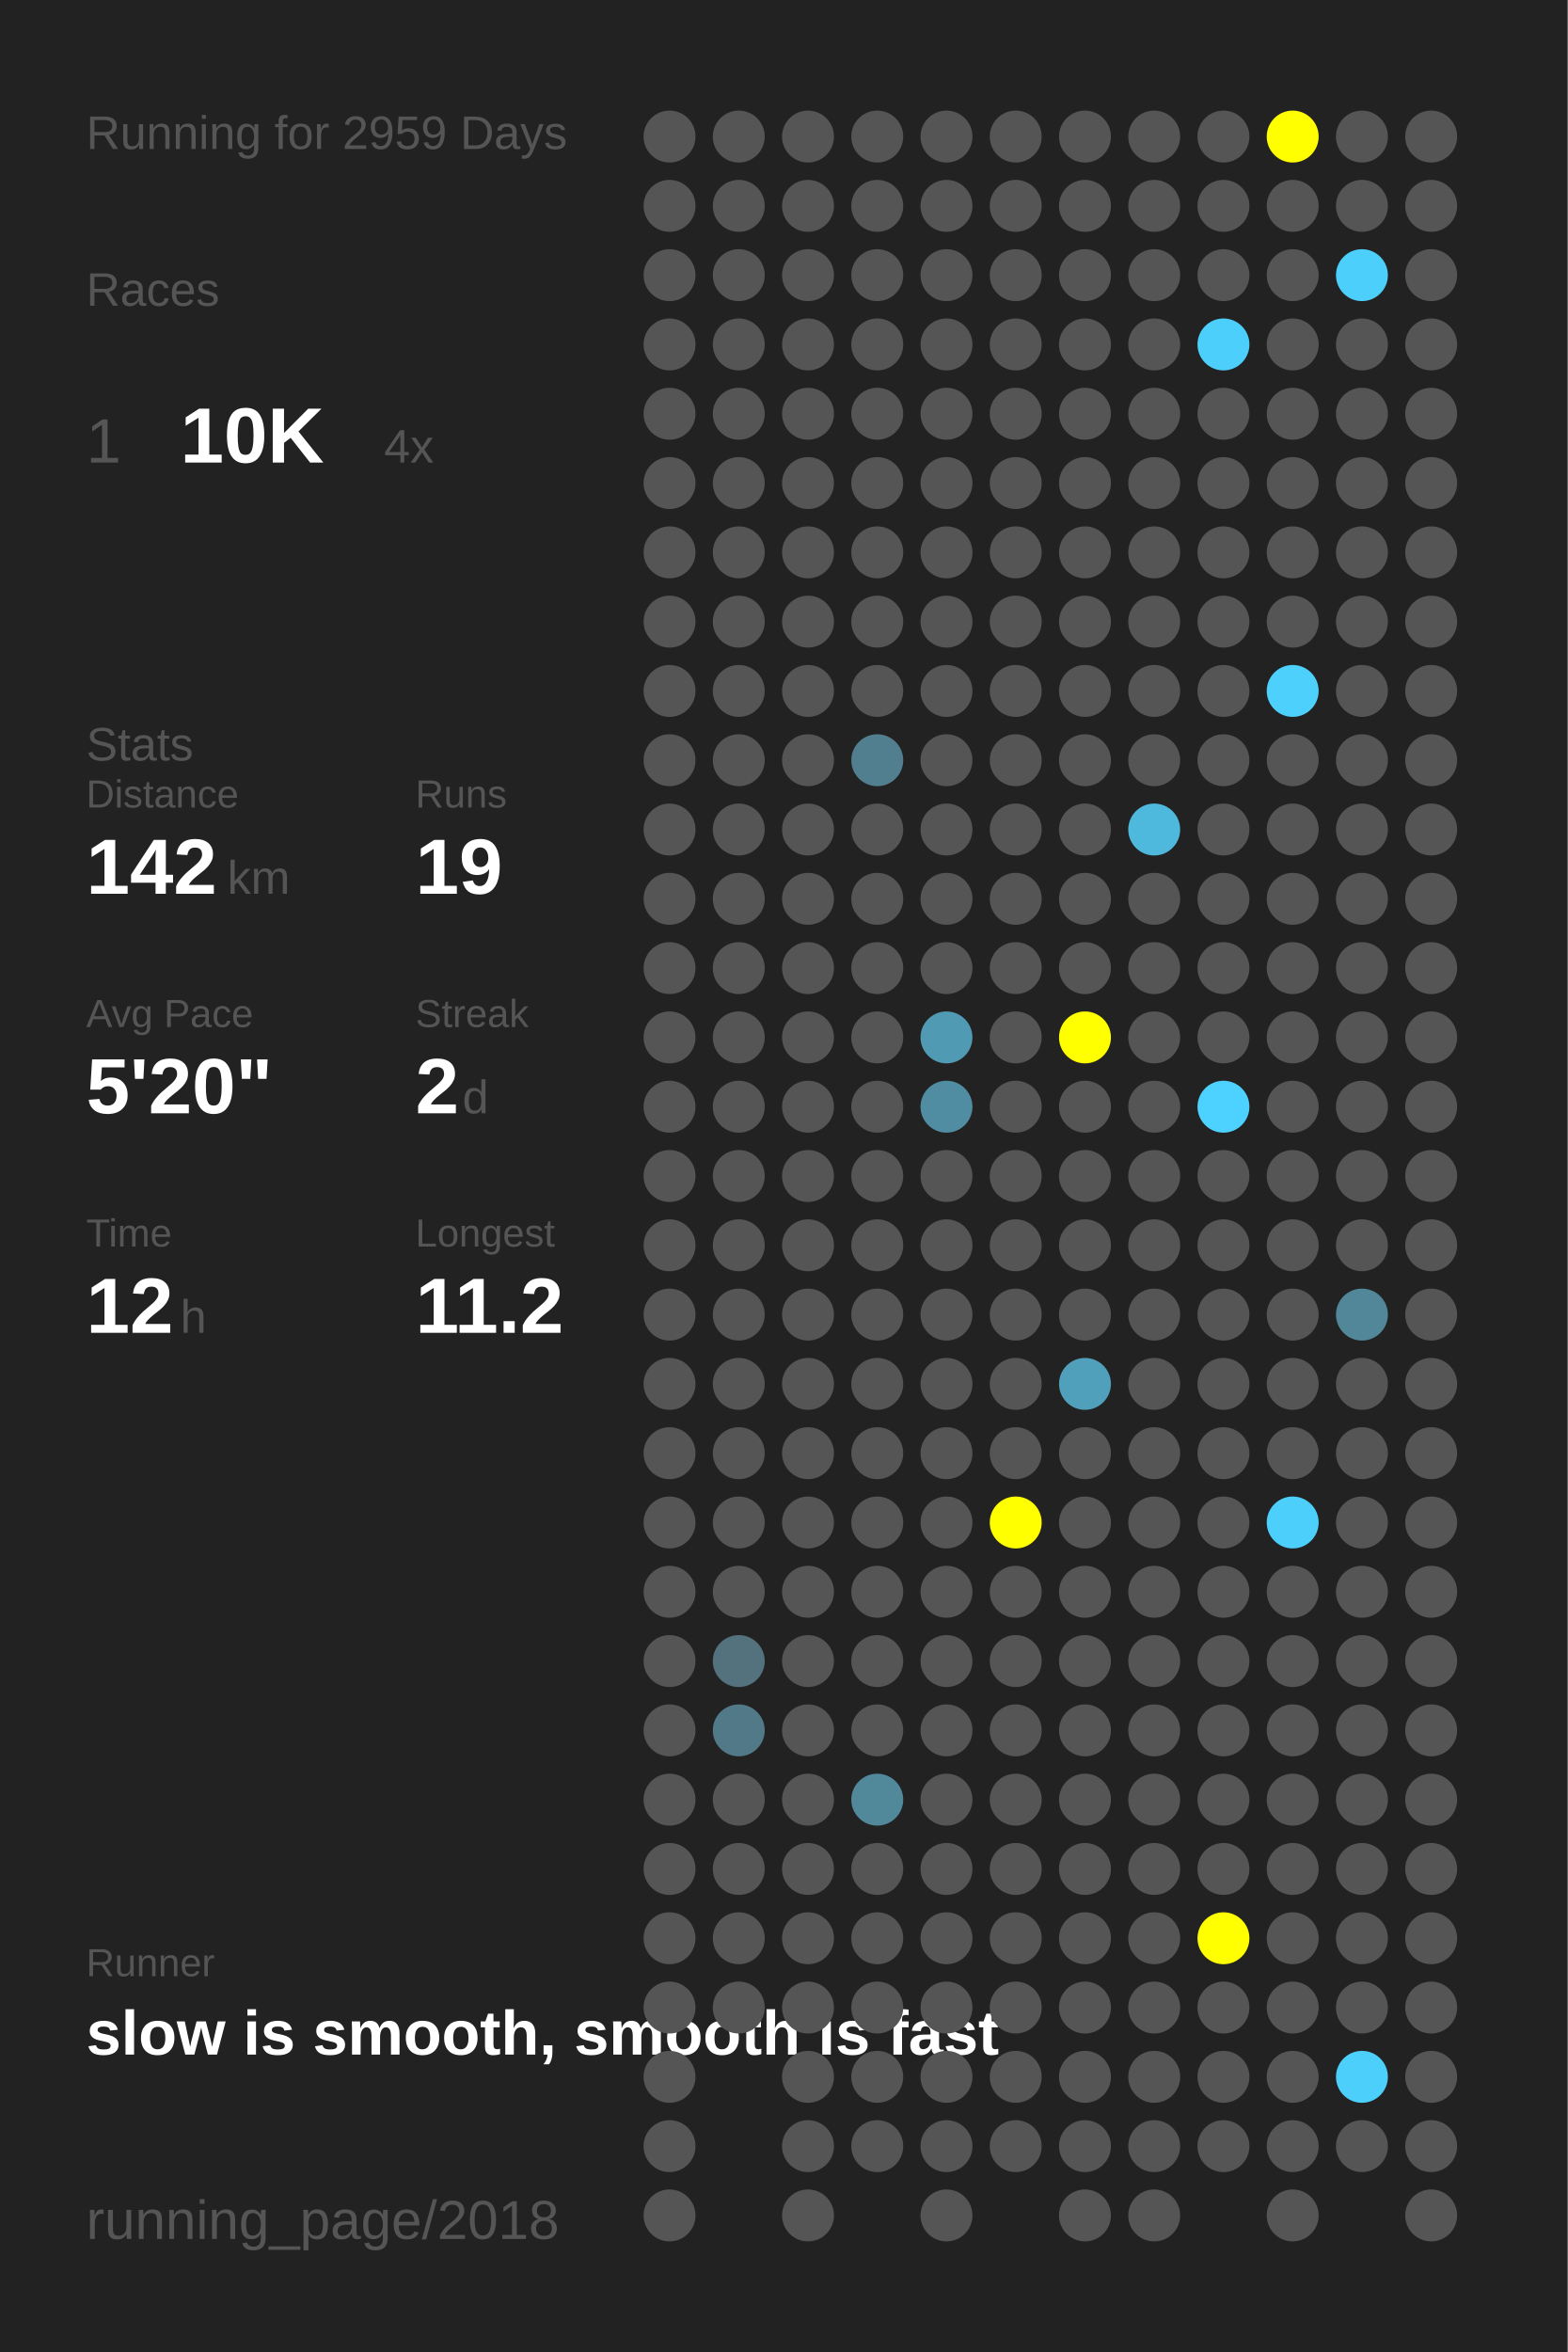
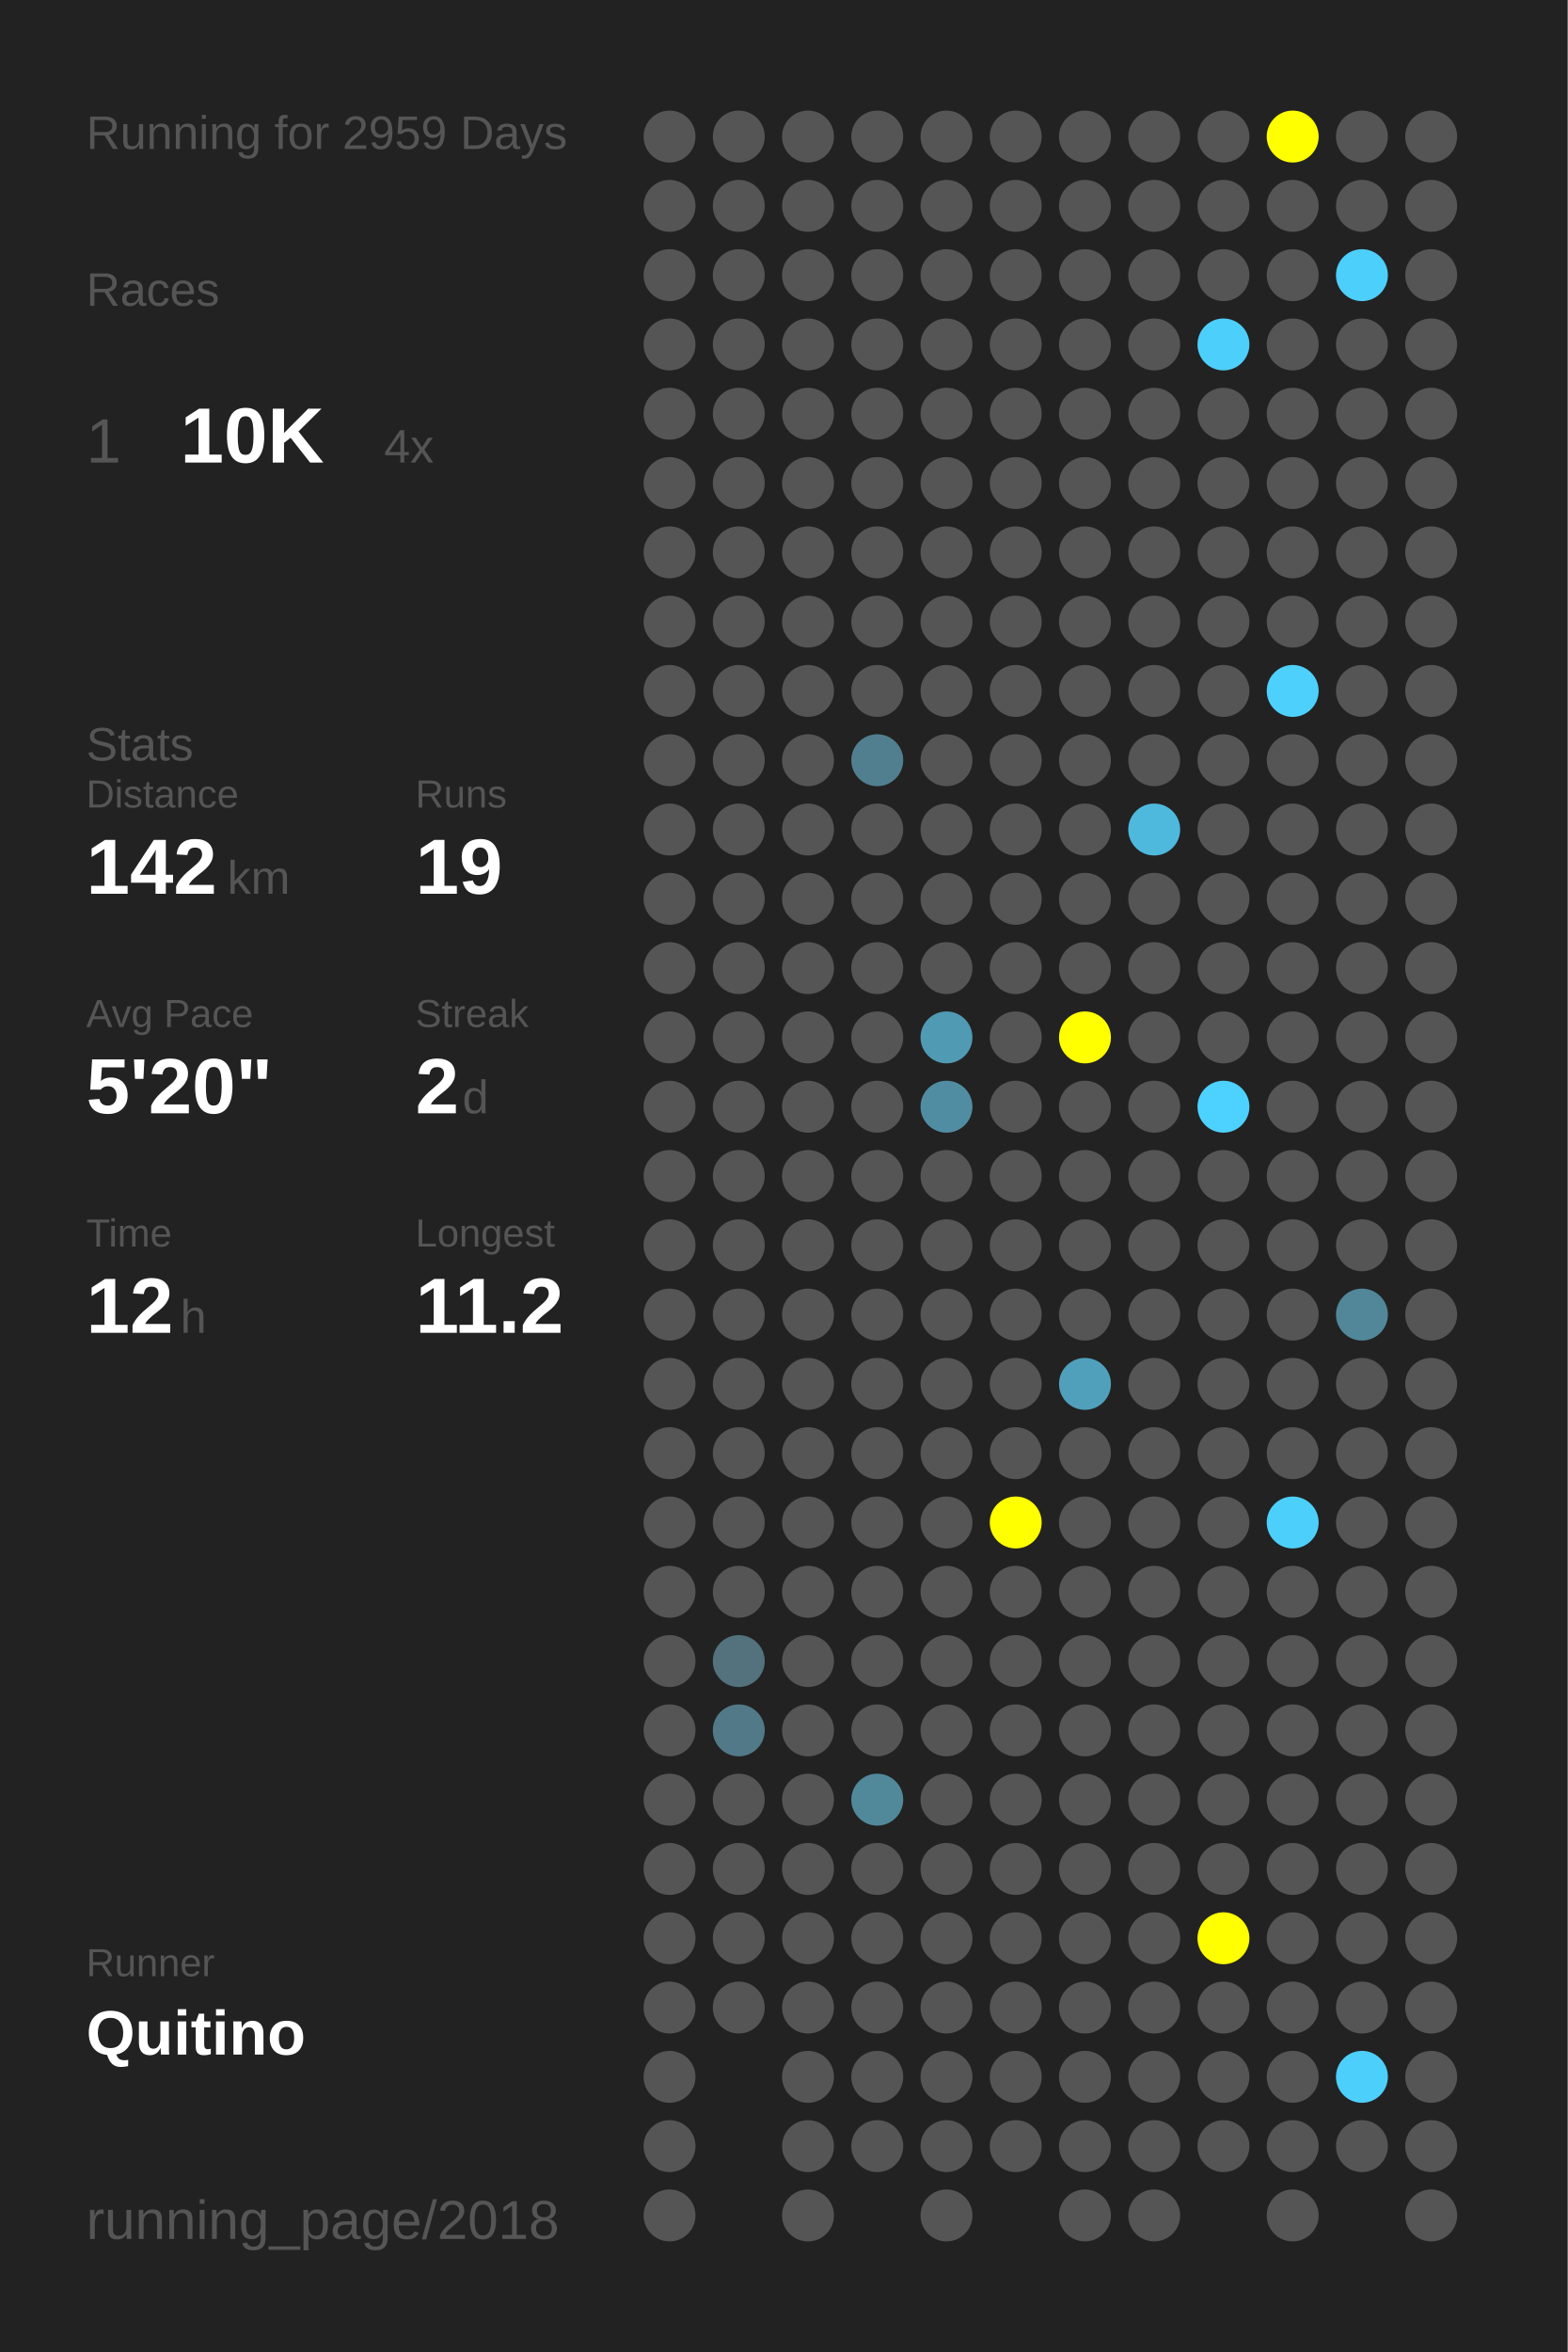
<svg xmlns="http://www.w3.org/2000/svg" baseProfile="full" height="300mm" version="1.1" viewBox="0,0,200,300" width="200mm">
  <defs />
  <rect fill="#222222" height="300" width="200" x="0" y="0" />
  <text fill="#555555" style="font-size:6px; font-family:Arial;" x="11" y="19">Running for 2959 Days</text>
  <text fill="#555555" style="font-size:6px; font-family:Arial;" x="11" y="39">Races</text>
  <text fill="#555555" style="font-size:8px; font-family:Arial;" x="11" y="59">1</text>
  <text fill="#FFFFFF" style="font-size:10px; font-family:Arial; font-weight:bold;" x="23" y="59">10K</text>
  <text fill="#555555" style="font-size:6px; font-family:Arial;" x="49" y="59">4x</text>
  <text fill="#555555" style="font-size:6px; font-family:Arial;" x="11" y="97">Stats</text>
  <text fill="#555555" style="font-size:5px; font-family:Arial;" x="11" y="103">Distance</text>
  <text fill="#FFFFFF" style="font-size:10px; font-family:Arial; font-weight:bold;" x="11" y="114">142</text>
  <text fill="#555555" style="font-size:6px; font-family:Arial;" x="29" y="114">km</text>
  <text fill="#555555" style="font-size:5px; font-family:Arial;" x="53" y="103">Runs</text>
  <text fill="#FFFFFF" style="font-size:10px; font-family:Arial; font-weight:bold;" x="53" y="114">19</text>
  <text fill="#555555" style="font-size:5px; font-family:Arial;" x="11" y="131">Avg Pace</text>
  <text fill="#FFFFFF" style="font-size:10px; font-family:Arial; font-weight:bold;" x="11" y="142">5'20"</text>
  <text fill="#555555" style="font-size:5px; font-family:Arial;" x="53" y="131">Streak</text>
  <text fill="#FFFFFF" style="font-size:10px; font-family:Arial; font-weight:bold;" x="53" y="142">2</text>
  <text fill="#555555" style="font-size:6px; font-family:Arial;" x="59" y="142">d</text>
  <text fill="#555555" style="font-size:5px; font-family:Arial;" x="11" y="159">Time</text>
  <text fill="#FFFFFF" style="font-size:10px; font-family:Arial; font-weight:bold;" x="11" y="170">12</text>
  <text fill="#555555" style="font-size:6px; font-family:Arial;" x="23" y="170">h</text>
  <text fill="#555555" style="font-size:5px; font-family:Arial;" x="53" y="159">Longest</text>
  <text fill="#FFFFFF" style="font-size:10px; font-family:Arial; font-weight:bold;" x="53" y="170">11.2</text>
  <text fill="#555555" style="font-size:5px; font-family:Arial;" x="11" y="252.065">Runner</text>
-   <text fill="#FFFFFF" style="font-size:8px; font-family:Arial; font-weight:bold;" x="11" y="262.065">slow is smooth, smooth is fast</text>
+   <text fill="#FFFFFF" style="font-size:8px; font-family:Arial; font-weight:bold;" x="11" y="262.065">Quitino</text>
  <text fill="#555555" style="font-size:7px; font-family:Arial;" x="11" y="285.581">running_page/2018</text>
  <circle cx="85.417" cy="17.419" fill="#555555" r="3.312" />
  <circle cx="85.417" cy="26.258" fill="#555555" r="3.312" />
  <circle cx="85.417" cy="35.097" fill="#555555" r="3.312" />
  <circle cx="85.417" cy="43.935" fill="#555555" r="3.312" />
  <circle cx="85.417" cy="52.774" fill="#555555" r="3.312" />
  <circle cx="85.417" cy="61.613" fill="#555555" r="3.312" />
  <circle cx="85.417" cy="70.452" fill="#555555" r="3.312" />
  <circle cx="85.417" cy="79.29" fill="#555555" r="3.312" />
  <circle cx="85.417" cy="88.129" fill="#555555" r="3.312" />
  <circle cx="85.417" cy="96.968" fill="#555555" r="3.312" />
  <circle cx="85.417" cy="105.806" fill="#555555" r="3.312" />
  <circle cx="85.417" cy="114.645" fill="#555555" r="3.312" />
  <circle cx="85.417" cy="123.484" fill="#555555" r="3.312" />
  <circle cx="85.417" cy="132.323" fill="#555555" r="3.312" />
  <circle cx="85.417" cy="141.161" fill="#555555" r="3.312" />
  <circle cx="85.417" cy="150" fill="#555555" r="3.312" />
  <circle cx="85.417" cy="158.839" fill="#555555" r="3.312" />
  <circle cx="85.417" cy="167.677" fill="#555555" r="3.312" />
  <circle cx="85.417" cy="176.516" fill="#555555" r="3.312" />
  <circle cx="85.417" cy="185.355" fill="#555555" r="3.312" />
  <circle cx="85.417" cy="194.194" fill="#555555" r="3.312" />
  <circle cx="85.417" cy="203.032" fill="#555555" r="3.312" />
  <circle cx="85.417" cy="211.871" fill="#555555" r="3.312" />
  <circle cx="85.417" cy="220.71" fill="#555555" r="3.312" />
  <circle cx="85.417" cy="229.548" fill="#555555" r="3.312" />
  <circle cx="85.417" cy="238.387" fill="#555555" r="3.312" />
  <circle cx="85.417" cy="247.226" fill="#555555" r="3.312" />
  <circle cx="85.417" cy="256.065" fill="#555555" r="3.312" />
  <circle cx="85.417" cy="264.903" fill="#555555" r="3.312" />
  <circle cx="85.417" cy="273.742" fill="#555555" r="3.312" />
  <circle cx="85.417" cy="282.581" fill="#555555" r="3.312" />
  <circle cx="94.25" cy="17.419" fill="#555555" r="3.312" />
  <circle cx="94.25" cy="26.258" fill="#555555" r="3.312" />
  <circle cx="94.25" cy="35.097" fill="#555555" r="3.312" />
  <circle cx="94.25" cy="43.935" fill="#555555" r="3.312" />
  <circle cx="94.25" cy="52.774" fill="#555555" r="3.312" />
  <circle cx="94.25" cy="61.613" fill="#555555" r="3.312" />
  <circle cx="94.25" cy="70.452" fill="#555555" r="3.312" />
  <circle cx="94.25" cy="79.29" fill="#555555" r="3.312" />
  <circle cx="94.25" cy="88.129" fill="#555555" r="3.312" />
  <circle cx="94.25" cy="96.968" fill="#555555" r="3.312" />
  <circle cx="94.25" cy="105.806" fill="#555555" r="3.312" />
  <circle cx="94.25" cy="114.645" fill="#555555" r="3.312" />
  <circle cx="94.25" cy="123.484" fill="#555555" r="3.312" />
  <circle cx="94.25" cy="132.323" fill="#555555" r="3.312" />
  <circle cx="94.25" cy="141.161" fill="#555555" r="3.312" />
  <circle cx="94.25" cy="150" fill="#555555" r="3.312" />
  <circle cx="94.25" cy="158.839" fill="#555555" r="3.312" />
  <circle cx="94.25" cy="167.677" fill="#555555" r="3.312" />
  <circle cx="94.25" cy="176.516" fill="#555555" r="3.312" />
  <circle cx="94.25" cy="185.355" fill="#555555" r="3.312" />
  <circle cx="94.25" cy="194.194" fill="#555555" r="3.312" />
  <circle cx="94.25" cy="203.032" fill="#555555" r="3.312" />
  <circle cx="94.25" cy="211.871" fill="#53727d" r="3.312" />
  <circle cx="94.25" cy="220.71" fill="#527987" r="3.312" />
  <circle cx="94.25" cy="229.548" fill="#555555" r="3.312" />
  <circle cx="94.25" cy="238.387" fill="#555555" r="3.312" />
  <circle cx="94.25" cy="247.226" fill="#555555" r="3.312" />
  <circle cx="94.25" cy="256.065" fill="#555555" r="3.312" />
  <circle cx="103.083" cy="17.419" fill="#555555" r="3.312" />
  <circle cx="103.083" cy="26.258" fill="#555555" r="3.312" />
  <circle cx="103.083" cy="35.097" fill="#555555" r="3.312" />
  <circle cx="103.083" cy="43.935" fill="#555555" r="3.312" />
  <circle cx="103.083" cy="52.774" fill="#555555" r="3.312" />
  <circle cx="103.083" cy="61.613" fill="#555555" r="3.312" />
  <circle cx="103.083" cy="70.452" fill="#555555" r="3.312" />
  <circle cx="103.083" cy="79.29" fill="#555555" r="3.312" />
  <circle cx="103.083" cy="88.129" fill="#555555" r="3.312" />
  <circle cx="103.083" cy="96.968" fill="#555555" r="3.312" />
  <circle cx="103.083" cy="105.806" fill="#555555" r="3.312" />
  <circle cx="103.083" cy="114.645" fill="#555555" r="3.312" />
  <circle cx="103.083" cy="123.484" fill="#555555" r="3.312" />
  <circle cx="103.083" cy="132.323" fill="#555555" r="3.312" />
  <circle cx="103.083" cy="141.161" fill="#555555" r="3.312" />
  <circle cx="103.083" cy="150" fill="#555555" r="3.312" />
  <circle cx="103.083" cy="158.839" fill="#555555" r="3.312" />
  <circle cx="103.083" cy="167.677" fill="#555555" r="3.312" />
  <circle cx="103.083" cy="176.516" fill="#555555" r="3.312" />
  <circle cx="103.083" cy="185.355" fill="#555555" r="3.312" />
  <circle cx="103.083" cy="194.194" fill="#555555" r="3.312" />
  <circle cx="103.083" cy="203.032" fill="#555555" r="3.312" />
  <circle cx="103.083" cy="211.871" fill="#555555" r="3.312" />
  <circle cx="103.083" cy="220.71" fill="#555555" r="3.312" />
  <circle cx="103.083" cy="229.548" fill="#555555" r="3.312" />
  <circle cx="103.083" cy="238.387" fill="#555555" r="3.312" />
  <circle cx="103.083" cy="247.226" fill="#555555" r="3.312" />
  <circle cx="103.083" cy="256.065" fill="#555555" r="3.312" />
  <circle cx="103.083" cy="264.903" fill="#555555" r="3.312" />
  <circle cx="103.083" cy="273.742" fill="#555555" r="3.312" />
  <circle cx="103.083" cy="282.581" fill="#555555" r="3.312" />
  <circle cx="111.917" cy="17.419" fill="#555555" r="3.312" />
  <circle cx="111.917" cy="26.258" fill="#555555" r="3.312" />
  <circle cx="111.917" cy="35.097" fill="#555555" r="3.312" />
  <circle cx="111.917" cy="43.935" fill="#555555" r="3.312" />
  <circle cx="111.917" cy="52.774" fill="#555555" r="3.312" />
  <circle cx="111.917" cy="61.613" fill="#555555" r="3.312" />
  <circle cx="111.917" cy="70.452" fill="#555555" r="3.312" />
  <circle cx="111.917" cy="79.29" fill="#555555" r="3.312" />
  <circle cx="111.917" cy="88.129" fill="#555555" r="3.312" />
  <circle cx="111.917" cy="96.968" fill="#527f8f" r="3.312" />
  <circle cx="111.917" cy="105.806" fill="#555555" r="3.312" />
  <circle cx="111.917" cy="114.645" fill="#555555" r="3.312" />
  <circle cx="111.917" cy="123.484" fill="#555555" r="3.312" />
  <circle cx="111.917" cy="132.323" fill="#555555" r="3.312" />
  <circle cx="111.917" cy="141.161" fill="#555555" r="3.312" />
  <circle cx="111.917" cy="150" fill="#555555" r="3.312" />
  <circle cx="111.917" cy="158.839" fill="#555555" r="3.312" />
  <circle cx="111.917" cy="167.677" fill="#555555" r="3.312" />
  <circle cx="111.917" cy="176.516" fill="#555555" r="3.312" />
  <circle cx="111.917" cy="185.355" fill="#555555" r="3.312" />
  <circle cx="111.917" cy="194.194" fill="#555555" r="3.312" />
  <circle cx="111.917" cy="203.032" fill="#555555" r="3.312" />
  <circle cx="111.917" cy="211.871" fill="#555555" r="3.312" />
  <circle cx="111.917" cy="220.71" fill="#555555" r="3.312" />
  <circle cx="111.917" cy="229.548" fill="#51899b" r="3.312" />
  <circle cx="111.917" cy="238.387" fill="#555555" r="3.312" />
  <circle cx="111.917" cy="247.226" fill="#555555" r="3.312" />
  <circle cx="111.917" cy="256.065" fill="#555555" r="3.312" />
  <circle cx="111.917" cy="264.903" fill="#555555" r="3.312" />
  <circle cx="111.917" cy="273.742" fill="#555555" r="3.312" />
  <circle cx="120.75" cy="17.419" fill="#555555" r="3.312" />
  <circle cx="120.75" cy="26.258" fill="#555555" r="3.312" />
  <circle cx="120.75" cy="35.097" fill="#555555" r="3.312" />
  <circle cx="120.75" cy="43.935" fill="#555555" r="3.312" />
  <circle cx="120.75" cy="52.774" fill="#555555" r="3.312" />
  <circle cx="120.75" cy="61.613" fill="#555555" r="3.312" />
  <circle cx="120.75" cy="70.452" fill="#555555" r="3.312" />
  <circle cx="120.75" cy="79.29" fill="#555555" r="3.312" />
  <circle cx="120.75" cy="88.129" fill="#555555" r="3.312" />
  <circle cx="120.75" cy="96.968" fill="#555555" r="3.312" />
  <circle cx="120.75" cy="105.806" fill="#555555" r="3.312" />
  <circle cx="120.75" cy="114.645" fill="#555555" r="3.312" />
  <circle cx="120.75" cy="123.484" fill="#555555" r="3.312" />
  <circle cx="120.75" cy="132.323" fill="#509ab3" r="3.312" />
  <circle cx="120.75" cy="141.161" fill="#518da2" r="3.312" />
  <circle cx="120.75" cy="150" fill="#555555" r="3.312" />
  <circle cx="120.75" cy="158.839" fill="#555555" r="3.312" />
  <circle cx="120.75" cy="167.677" fill="#555555" r="3.312" />
  <circle cx="120.75" cy="176.516" fill="#555555" r="3.312" />
  <circle cx="120.75" cy="185.355" fill="#555555" r="3.312" />
  <circle cx="120.75" cy="194.194" fill="#555555" r="3.312" />
  <circle cx="120.75" cy="203.032" fill="#555555" r="3.312" />
  <circle cx="120.75" cy="211.871" fill="#555555" r="3.312" />
  <circle cx="120.75" cy="220.71" fill="#555555" r="3.312" />
  <circle cx="120.75" cy="229.548" fill="#555555" r="3.312" />
  <circle cx="120.75" cy="238.387" fill="#555555" r="3.312" />
  <circle cx="120.75" cy="247.226" fill="#555555" r="3.312" />
  <circle cx="120.75" cy="256.065" fill="#555555" r="3.312" />
  <circle cx="120.75" cy="264.903" fill="#555555" r="3.312" />
  <circle cx="120.75" cy="273.742" fill="#555555" r="3.312" />
  <circle cx="120.75" cy="282.581" fill="#555555" r="3.312" />
  <circle cx="129.583" cy="17.419" fill="#555555" r="3.312" />
  <circle cx="129.583" cy="26.258" fill="#555555" r="3.312" />
  <circle cx="129.583" cy="35.097" fill="#555555" r="3.312" />
  <circle cx="129.583" cy="43.935" fill="#555555" r="3.312" />
  <circle cx="129.583" cy="52.774" fill="#555555" r="3.312" />
  <circle cx="129.583" cy="61.613" fill="#555555" r="3.312" />
  <circle cx="129.583" cy="70.452" fill="#555555" r="3.312" />
  <circle cx="129.583" cy="79.29" fill="#555555" r="3.312" />
  <circle cx="129.583" cy="88.129" fill="#555555" r="3.312" />
  <circle cx="129.583" cy="96.968" fill="#555555" r="3.312" />
  <circle cx="129.583" cy="105.806" fill="#555555" r="3.312" />
  <circle cx="129.583" cy="114.645" fill="#555555" r="3.312" />
  <circle cx="129.583" cy="123.484" fill="#555555" r="3.312" />
  <circle cx="129.583" cy="132.323" fill="#555555" r="3.312" />
  <circle cx="129.583" cy="141.161" fill="#555555" r="3.312" />
  <circle cx="129.583" cy="150" fill="#555555" r="3.312" />
  <circle cx="129.583" cy="158.839" fill="#555555" r="3.312" />
  <circle cx="129.583" cy="167.677" fill="#555555" r="3.312" />
  <circle cx="129.583" cy="176.516" fill="#555555" r="3.312" />
  <circle cx="129.583" cy="185.355" fill="#555555" r="3.312" />
  <circle cx="129.583" cy="194.194" fill="#FFFF00" r="3.312" />
  <circle cx="129.583" cy="203.032" fill="#555555" r="3.312" />
  <circle cx="129.583" cy="211.871" fill="#555555" r="3.312" />
  <circle cx="129.583" cy="220.71" fill="#555555" r="3.312" />
  <circle cx="129.583" cy="229.548" fill="#555555" r="3.312" />
  <circle cx="129.583" cy="238.387" fill="#555555" r="3.312" />
  <circle cx="129.583" cy="247.226" fill="#555555" r="3.312" />
  <circle cx="129.583" cy="256.065" fill="#555555" r="3.312" />
  <circle cx="129.583" cy="264.903" fill="#555555" r="3.312" />
  <circle cx="129.583" cy="273.742" fill="#555555" r="3.312" />
  <circle cx="138.417" cy="17.419" fill="#555555" r="3.312" />
  <circle cx="138.417" cy="26.258" fill="#555555" r="3.312" />
  <circle cx="138.417" cy="35.097" fill="#555555" r="3.312" />
  <circle cx="138.417" cy="43.935" fill="#555555" r="3.312" />
  <circle cx="138.417" cy="52.774" fill="#555555" r="3.312" />
  <circle cx="138.417" cy="61.613" fill="#555555" r="3.312" />
  <circle cx="138.417" cy="70.452" fill="#555555" r="3.312" />
  <circle cx="138.417" cy="79.29" fill="#555555" r="3.312" />
  <circle cx="138.417" cy="88.129" fill="#555555" r="3.312" />
  <circle cx="138.417" cy="96.968" fill="#555555" r="3.312" />
  <circle cx="138.417" cy="105.806" fill="#555555" r="3.312" />
  <circle cx="138.417" cy="114.645" fill="#555555" r="3.312" />
  <circle cx="138.417" cy="123.484" fill="#555555" r="3.312" />
  <circle cx="138.417" cy="132.323" fill="#FFFF00" r="3.312" />
  <circle cx="138.417" cy="141.161" fill="#555555" r="3.312" />
  <circle cx="138.417" cy="150" fill="#555555" r="3.312" />
  <circle cx="138.417" cy="158.839" fill="#555555" r="3.312" />
  <circle cx="138.417" cy="167.677" fill="#555555" r="3.312" />
  <circle cx="138.417" cy="176.516" fill="#50a0bc" r="3.312" />
  <circle cx="138.417" cy="185.355" fill="#555555" r="3.312" />
  <circle cx="138.417" cy="194.194" fill="#555555" r="3.312" />
  <circle cx="138.417" cy="203.032" fill="#555555" r="3.312" />
  <circle cx="138.417" cy="211.871" fill="#555555" r="3.312" />
  <circle cx="138.417" cy="220.71" fill="#555555" r="3.312" />
  <circle cx="138.417" cy="229.548" fill="#555555" r="3.312" />
  <circle cx="138.417" cy="238.387" fill="#555555" r="3.312" />
  <circle cx="138.417" cy="247.226" fill="#555555" r="3.312" />
  <circle cx="138.417" cy="256.065" fill="#555555" r="3.312" />
  <circle cx="138.417" cy="264.903" fill="#555555" r="3.312" />
  <circle cx="138.417" cy="273.742" fill="#555555" r="3.312" />
  <circle cx="138.417" cy="282.581" fill="#555555" r="3.312" />
  <circle cx="147.25" cy="17.419" fill="#555555" r="3.312" />
  <circle cx="147.25" cy="26.258" fill="#555555" r="3.312" />
  <circle cx="147.25" cy="35.097" fill="#555555" r="3.312" />
  <circle cx="147.25" cy="43.935" fill="#555555" r="3.312" />
  <circle cx="147.25" cy="52.774" fill="#555555" r="3.312" />
  <circle cx="147.25" cy="61.613" fill="#555555" r="3.312" />
  <circle cx="147.25" cy="70.452" fill="#555555" r="3.312" />
  <circle cx="147.25" cy="79.29" fill="#555555" r="3.312" />
  <circle cx="147.25" cy="88.129" fill="#555555" r="3.312" />
  <circle cx="147.25" cy="96.968" fill="#555555" r="3.312" />
  <circle cx="147.25" cy="105.806" fill="#4eb9dd" r="3.312" />
  <circle cx="147.25" cy="114.645" fill="#555555" r="3.312" />
  <circle cx="147.25" cy="123.484" fill="#555555" r="3.312" />
  <circle cx="147.25" cy="132.323" fill="#555555" r="3.312" />
  <circle cx="147.25" cy="141.161" fill="#555555" r="3.312" />
  <circle cx="147.25" cy="150" fill="#555555" r="3.312" />
  <circle cx="147.25" cy="158.839" fill="#555555" r="3.312" />
  <circle cx="147.25" cy="167.677" fill="#555555" r="3.312" />
  <circle cx="147.25" cy="176.516" fill="#555555" r="3.312" />
  <circle cx="147.25" cy="185.355" fill="#555555" r="3.312" />
  <circle cx="147.25" cy="194.194" fill="#555555" r="3.312" />
  <circle cx="147.25" cy="203.032" fill="#555555" r="3.312" />
  <circle cx="147.25" cy="211.871" fill="#555555" r="3.312" />
  <circle cx="147.25" cy="220.71" fill="#555555" r="3.312" />
  <circle cx="147.25" cy="229.548" fill="#555555" r="3.312" />
  <circle cx="147.25" cy="238.387" fill="#555555" r="3.312" />
  <circle cx="147.25" cy="247.226" fill="#555555" r="3.312" />
  <circle cx="147.25" cy="256.065" fill="#555555" r="3.312" />
  <circle cx="147.25" cy="264.903" fill="#555555" r="3.312" />
  <circle cx="147.25" cy="273.742" fill="#555555" r="3.312" />
  <circle cx="147.25" cy="282.581" fill="#555555" r="3.312" />
  <circle cx="156.083" cy="17.419" fill="#555555" r="3.312" />
  <circle cx="156.083" cy="26.258" fill="#555555" r="3.312" />
  <circle cx="156.083" cy="35.097" fill="#555555" r="3.312" />
  <circle cx="156.083" cy="43.935" fill="#4dcffb" r="3.312" />
  <circle cx="156.083" cy="52.774" fill="#555555" r="3.312" />
  <circle cx="156.083" cy="61.613" fill="#555555" r="3.312" />
  <circle cx="156.083" cy="70.452" fill="#555555" r="3.312" />
  <circle cx="156.083" cy="79.29" fill="#555555" r="3.312" />
  <circle cx="156.083" cy="88.129" fill="#555555" r="3.312" />
  <circle cx="156.083" cy="96.968" fill="#555555" r="3.312" />
  <circle cx="156.083" cy="105.806" fill="#555555" r="3.312" />
  <circle cx="156.083" cy="114.645" fill="#555555" r="3.312" />
  <circle cx="156.083" cy="123.484" fill="#555555" r="3.312" />
  <circle cx="156.083" cy="132.323" fill="#555555" r="3.312" />
  <circle cx="156.083" cy="141.161" fill="#4dd1fe" r="3.312" />
  <circle cx="156.083" cy="150" fill="#555555" r="3.312" />
  <circle cx="156.083" cy="158.839" fill="#555555" r="3.312" />
  <circle cx="156.083" cy="167.677" fill="#555555" r="3.312" />
  <circle cx="156.083" cy="176.516" fill="#555555" r="3.312" />
  <circle cx="156.083" cy="185.355" fill="#555555" r="3.312" />
  <circle cx="156.083" cy="194.194" fill="#555555" r="3.312" />
  <circle cx="156.083" cy="203.032" fill="#555555" r="3.312" />
  <circle cx="156.083" cy="211.871" fill="#555555" r="3.312" />
  <circle cx="156.083" cy="220.71" fill="#555555" r="3.312" />
  <circle cx="156.083" cy="229.548" fill="#555555" r="3.312" />
  <circle cx="156.083" cy="238.387" fill="#555555" r="3.312" />
  <circle cx="156.083" cy="247.226" fill="#FFFF00" r="3.312" />
  <circle cx="156.083" cy="256.065" fill="#555555" r="3.312" />
  <circle cx="156.083" cy="264.903" fill="#555555" r="3.312" />
  <circle cx="156.083" cy="273.742" fill="#555555" r="3.312" />
  <circle cx="164.917" cy="17.419" fill="#FFFF00" r="3.312" />
  <circle cx="164.917" cy="26.258" fill="#555555" r="3.312" />
  <circle cx="164.917" cy="35.097" fill="#555555" r="3.312" />
  <circle cx="164.917" cy="43.935" fill="#555555" r="3.312" />
  <circle cx="164.917" cy="52.774" fill="#555555" r="3.312" />
  <circle cx="164.917" cy="61.613" fill="#555555" r="3.312" />
  <circle cx="164.917" cy="70.452" fill="#555555" r="3.312" />
  <circle cx="164.917" cy="79.29" fill="#555555" r="3.312" />
  <circle cx="164.917" cy="88.129" fill="#4dd0fc" r="3.312" />
  <circle cx="164.917" cy="96.968" fill="#555555" r="3.312" />
  <circle cx="164.917" cy="105.806" fill="#555555" r="3.312" />
  <circle cx="164.917" cy="114.645" fill="#555555" r="3.312" />
  <circle cx="164.917" cy="123.484" fill="#555555" r="3.312" />
  <circle cx="164.917" cy="132.323" fill="#555555" r="3.312" />
  <circle cx="164.917" cy="141.161" fill="#555555" r="3.312" />
  <circle cx="164.917" cy="150" fill="#555555" r="3.312" />
  <circle cx="164.917" cy="158.839" fill="#555555" r="3.312" />
  <circle cx="164.917" cy="167.677" fill="#555555" r="3.312" />
  <circle cx="164.917" cy="176.516" fill="#555555" r="3.312" />
  <circle cx="164.917" cy="185.355" fill="#555555" r="3.312" />
  <circle cx="164.917" cy="194.194" fill="#4dcffb" r="3.312" />
  <circle cx="164.917" cy="203.032" fill="#555555" r="3.312" />
  <circle cx="164.917" cy="211.871" fill="#555555" r="3.312" />
  <circle cx="164.917" cy="220.71" fill="#555555" r="3.312" />
  <circle cx="164.917" cy="229.548" fill="#555555" r="3.312" />
  <circle cx="164.917" cy="238.387" fill="#555555" r="3.312" />
  <circle cx="164.917" cy="247.226" fill="#555555" r="3.312" />
  <circle cx="164.917" cy="256.065" fill="#555555" r="3.312" />
  <circle cx="164.917" cy="264.903" fill="#555555" r="3.312" />
  <circle cx="164.917" cy="273.742" fill="#555555" r="3.312" />
  <circle cx="164.917" cy="282.581" fill="#555555" r="3.312" />
  <circle cx="173.75" cy="17.419" fill="#555555" r="3.312" />
  <circle cx="173.75" cy="26.258" fill="#555555" r="3.312" />
  <circle cx="173.75" cy="35.097" fill="#4dcffb" r="3.312" />
  <circle cx="173.75" cy="43.935" fill="#555555" r="3.312" />
  <circle cx="173.75" cy="52.774" fill="#555555" r="3.312" />
  <circle cx="173.75" cy="61.613" fill="#555555" r="3.312" />
  <circle cx="173.75" cy="70.452" fill="#555555" r="3.312" />
  <circle cx="173.75" cy="79.29" fill="#555555" r="3.312" />
  <circle cx="173.75" cy="88.129" fill="#555555" r="3.312" />
  <circle cx="173.75" cy="96.968" fill="#555555" r="3.312" />
  <circle cx="173.75" cy="105.806" fill="#555555" r="3.312" />
  <circle cx="173.75" cy="114.645" fill="#555555" r="3.312" />
  <circle cx="173.75" cy="123.484" fill="#555555" r="3.312" />
  <circle cx="173.75" cy="132.323" fill="#555555" r="3.312" />
  <circle cx="173.75" cy="141.161" fill="#555555" r="3.312" />
  <circle cx="173.75" cy="150" fill="#555555" r="3.312" />
  <circle cx="173.75" cy="158.839" fill="#555555" r="3.312" />
  <circle cx="173.75" cy="167.677" fill="#518799" r="3.312" />
  <circle cx="173.75" cy="176.516" fill="#555555" r="3.312" />
  <circle cx="173.75" cy="185.355" fill="#555555" r="3.312" />
  <circle cx="173.75" cy="194.194" fill="#555555" r="3.312" />
  <circle cx="173.75" cy="203.032" fill="#555555" r="3.312" />
  <circle cx="173.75" cy="211.871" fill="#555555" r="3.312" />
  <circle cx="173.75" cy="220.71" fill="#555555" r="3.312" />
  <circle cx="173.75" cy="229.548" fill="#555555" r="3.312" />
  <circle cx="173.75" cy="238.387" fill="#555555" r="3.312" />
  <circle cx="173.75" cy="247.226" fill="#555555" r="3.312" />
  <circle cx="173.75" cy="256.065" fill="#555555" r="3.312" />
  <circle cx="173.75" cy="264.903" fill="#4dcffc" r="3.312" />
  <circle cx="173.75" cy="273.742" fill="#555555" r="3.312" />
  <circle cx="182.583" cy="17.419" fill="#555555" r="3.312" />
  <circle cx="182.583" cy="26.258" fill="#555555" r="3.312" />
  <circle cx="182.583" cy="35.097" fill="#555555" r="3.312" />
  <circle cx="182.583" cy="43.935" fill="#555555" r="3.312" />
  <circle cx="182.583" cy="52.774" fill="#555555" r="3.312" />
  <circle cx="182.583" cy="61.613" fill="#555555" r="3.312" />
  <circle cx="182.583" cy="70.452" fill="#555555" r="3.312" />
  <circle cx="182.583" cy="79.29" fill="#555555" r="3.312" />
  <circle cx="182.583" cy="88.129" fill="#555555" r="3.312" />
  <circle cx="182.583" cy="96.968" fill="#555555" r="3.312" />
  <circle cx="182.583" cy="105.806" fill="#555555" r="3.312" />
  <circle cx="182.583" cy="114.645" fill="#555555" r="3.312" />
  <circle cx="182.583" cy="123.484" fill="#555555" r="3.312" />
  <circle cx="182.583" cy="132.323" fill="#555555" r="3.312" />
  <circle cx="182.583" cy="141.161" fill="#555555" r="3.312" />
  <circle cx="182.583" cy="150" fill="#555555" r="3.312" />
  <circle cx="182.583" cy="158.839" fill="#555555" r="3.312" />
  <circle cx="182.583" cy="167.677" fill="#555555" r="3.312" />
  <circle cx="182.583" cy="176.516" fill="#555555" r="3.312" />
  <circle cx="182.583" cy="185.355" fill="#555555" r="3.312" />
  <circle cx="182.583" cy="194.194" fill="#555555" r="3.312" />
  <circle cx="182.583" cy="203.032" fill="#555555" r="3.312" />
  <circle cx="182.583" cy="211.871" fill="#555555" r="3.312" />
  <circle cx="182.583" cy="220.71" fill="#555555" r="3.312" />
  <circle cx="182.583" cy="229.548" fill="#555555" r="3.312" />
  <circle cx="182.583" cy="238.387" fill="#555555" r="3.312" />
  <circle cx="182.583" cy="247.226" fill="#555555" r="3.312" />
  <circle cx="182.583" cy="256.065" fill="#555555" r="3.312" />
  <circle cx="182.583" cy="264.903" fill="#555555" r="3.312" />
  <circle cx="182.583" cy="273.742" fill="#555555" r="3.312" />
  <circle cx="182.583" cy="282.581" fill="#555555" r="3.312" />
</svg>
